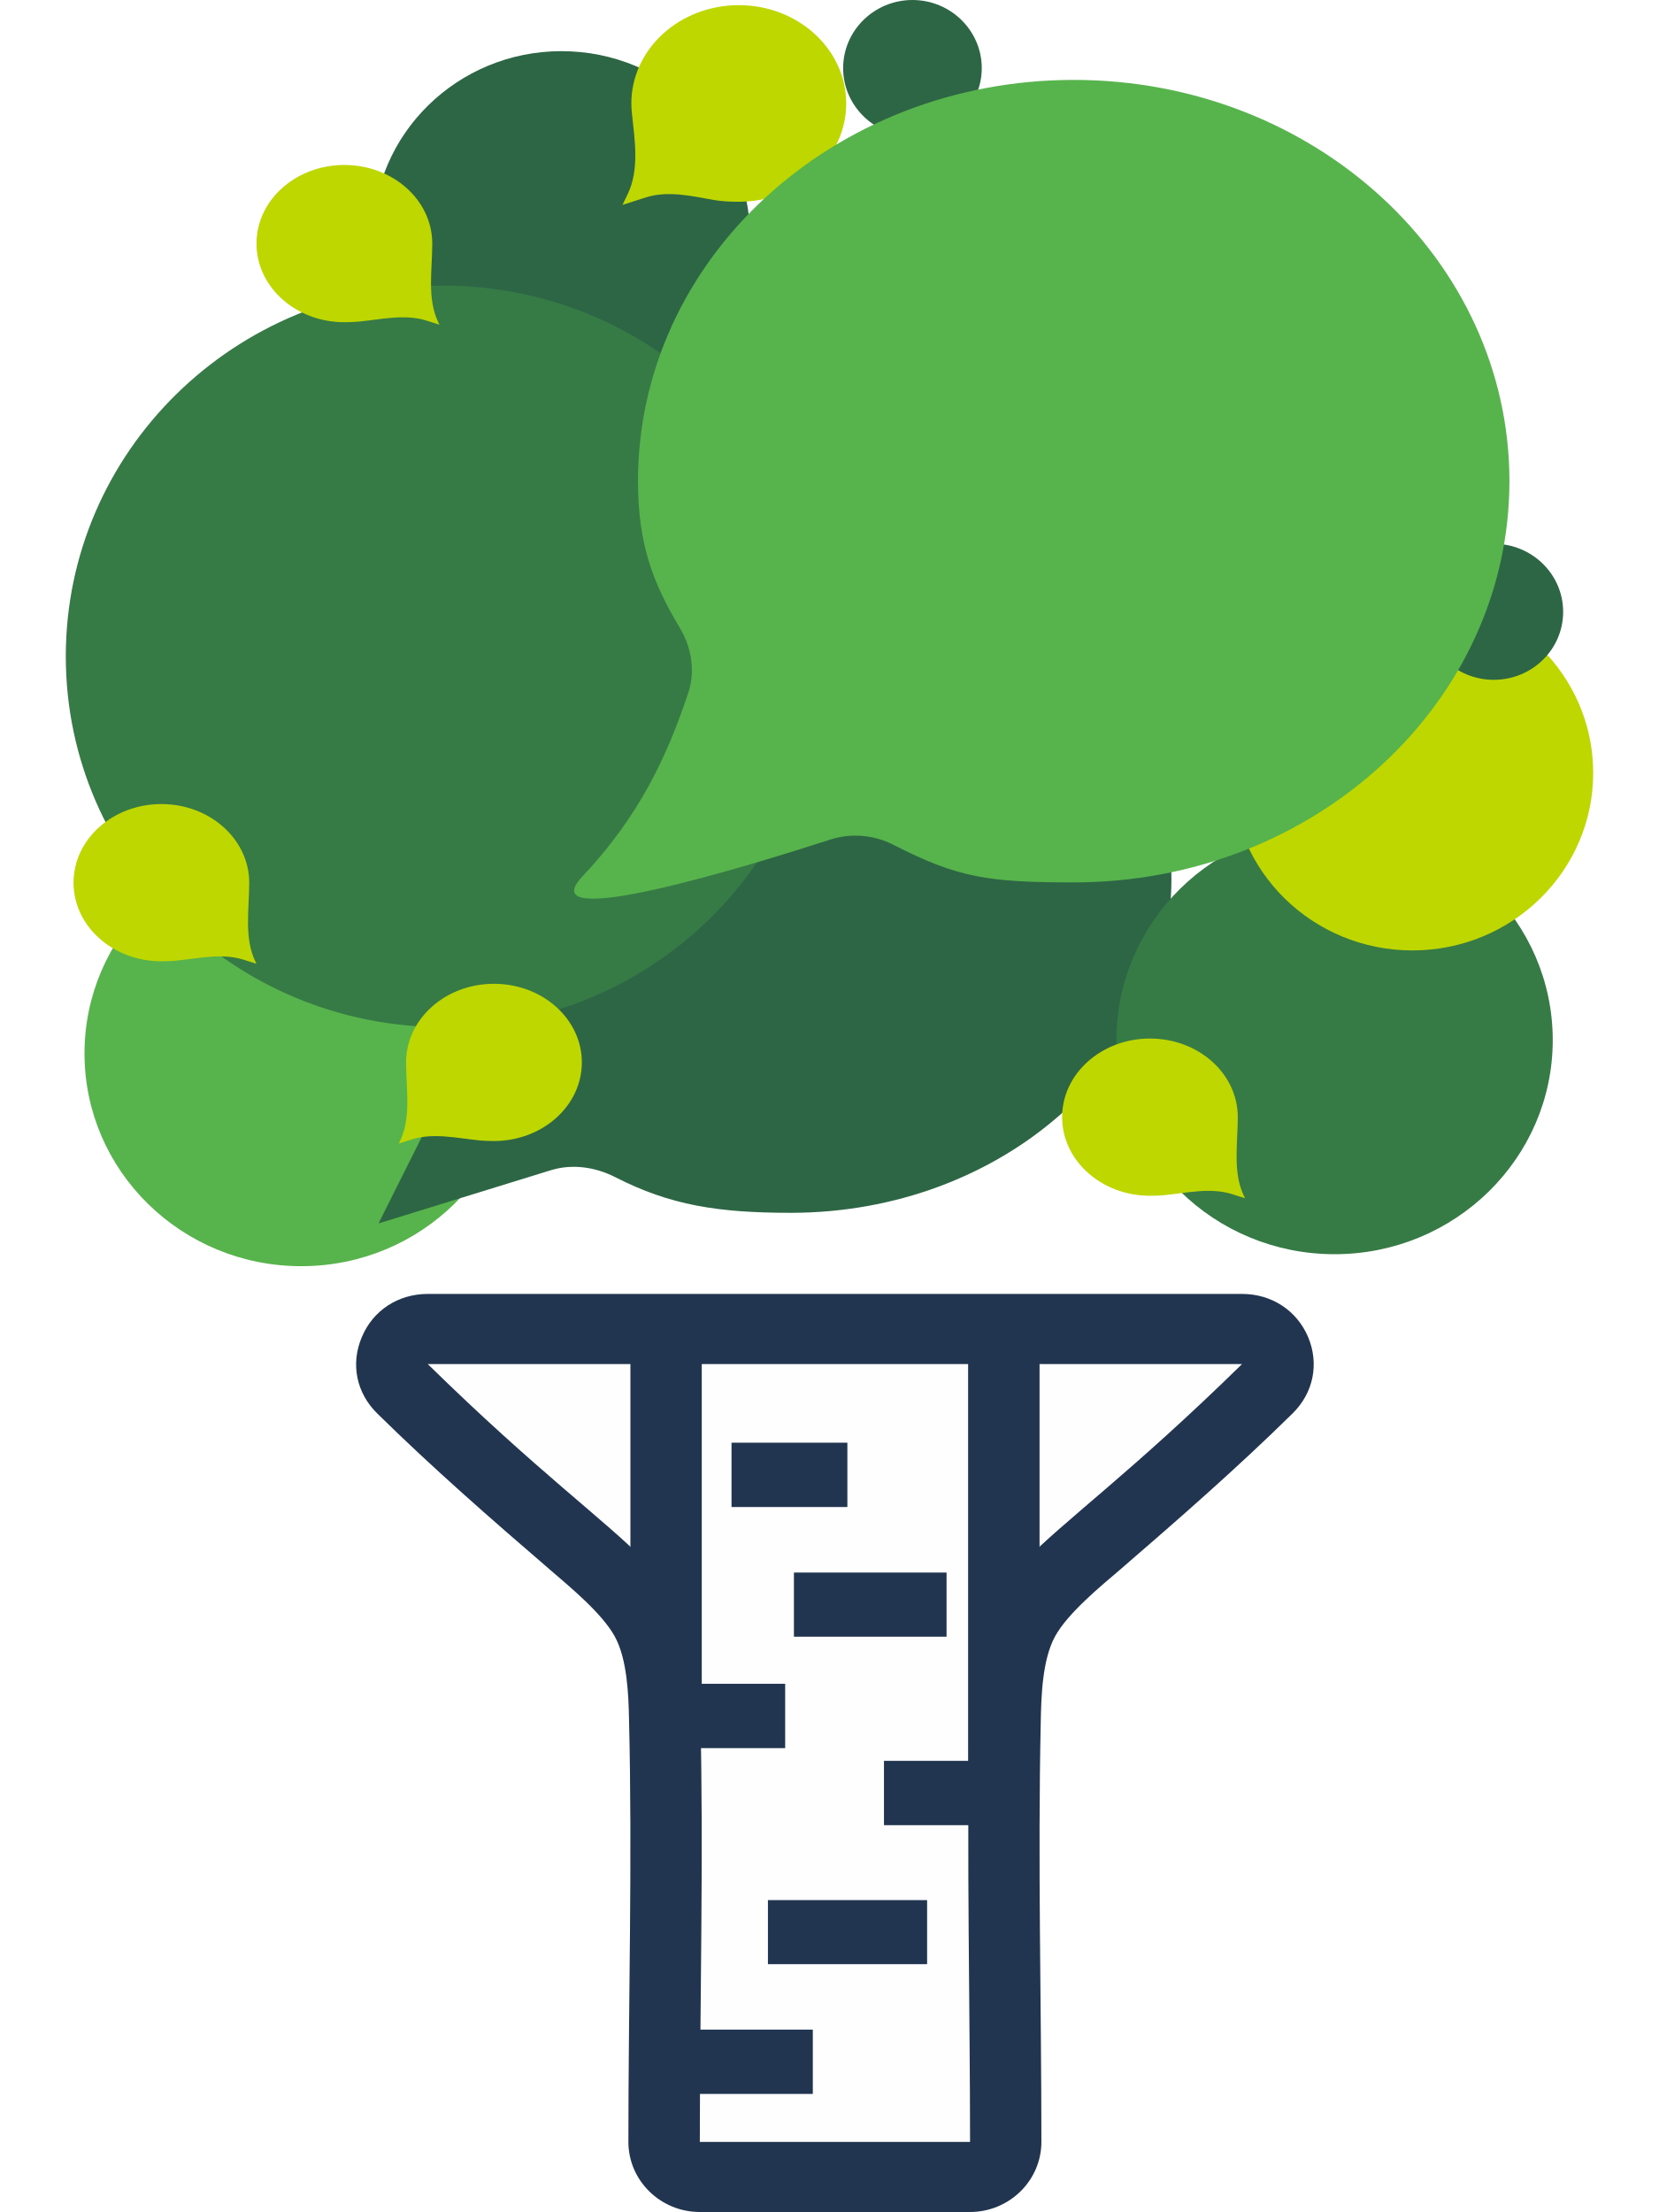
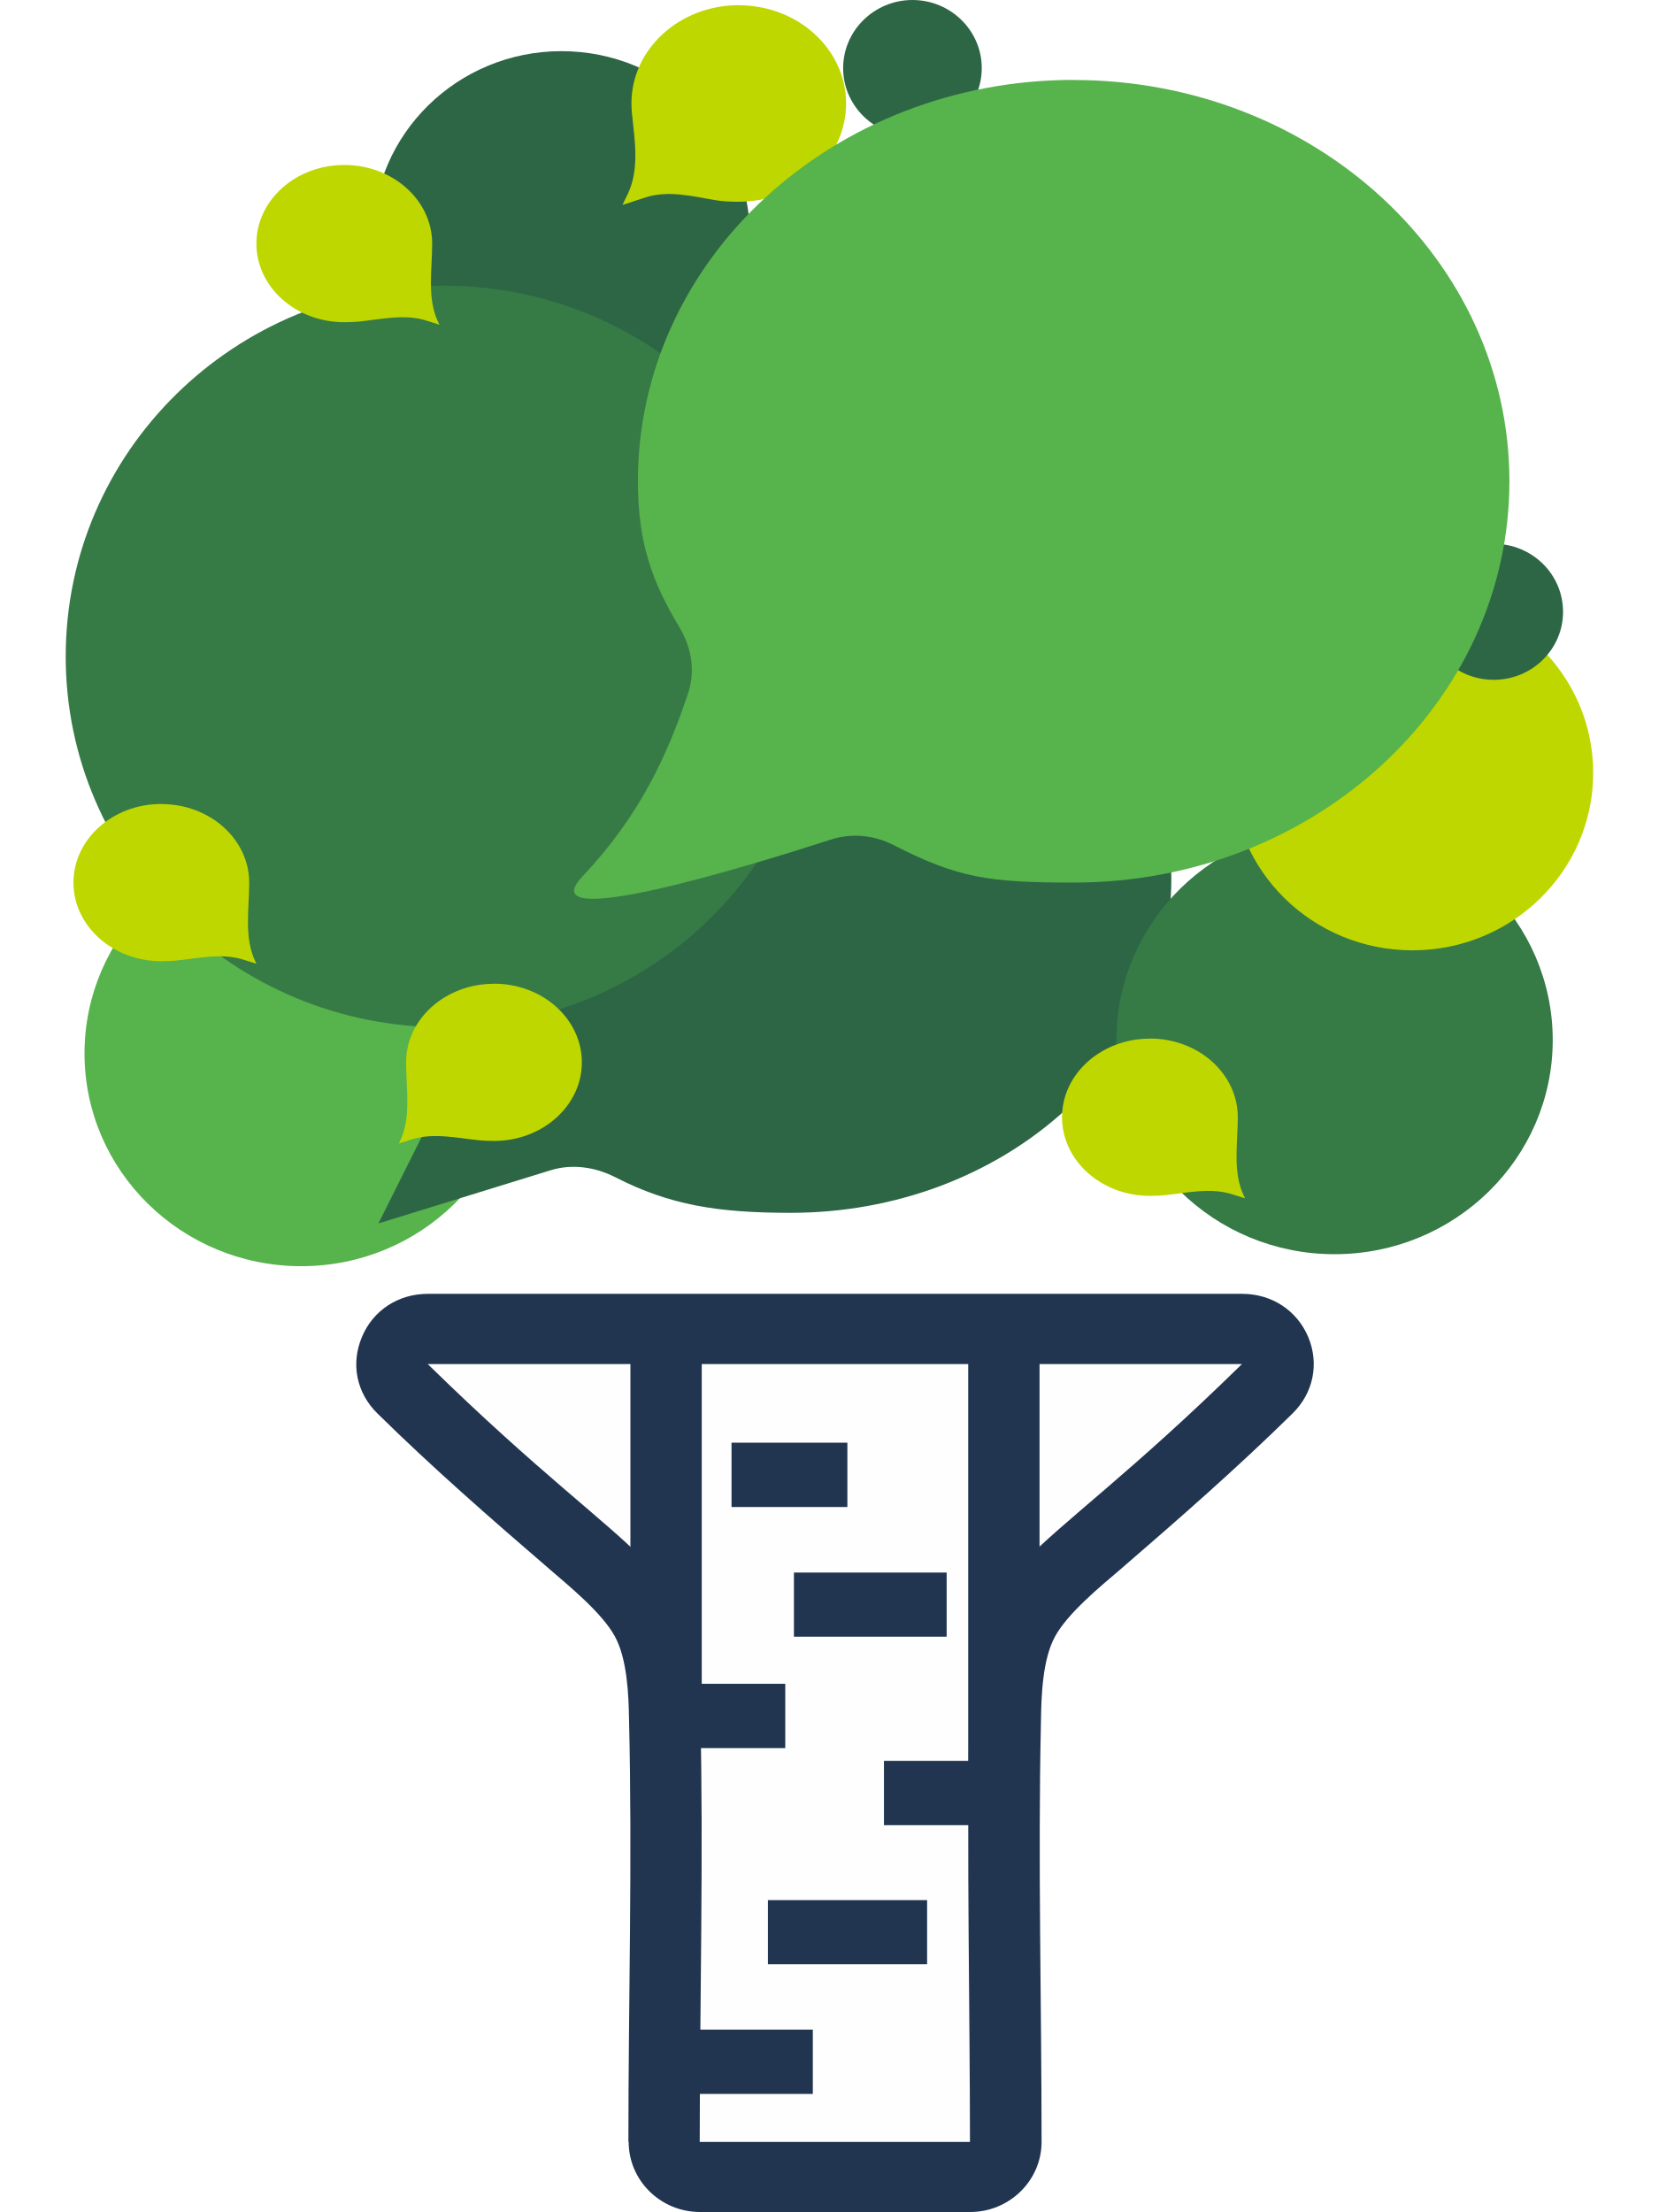
- <svg xmlns="http://www.w3.org/2000/svg" width="18" height="24" viewBox="0 0 18 24" fill="none">
-   <g id="ÐÐµÑÐµÐ·ÐºÐ°">
-     <path id="Vector" fill-rule="evenodd" clip-rule="evenodd" d="M3.269 9.12C4.566 9.12 5.618 10.154 5.618 11.43C5.618 12.704 4.566 13.738 3.269 13.738C1.969 13.738 0.917 12.704 0.917 11.43C0.917 10.154 1.969 9.12 3.269 9.12Z" fill="#57B34C" />
-     <path id="Vector_2" d="M8.579 5.907C6.298 5.907 4.448 7.53 4.448 9.533C4.448 10.045 4.57 10.531 4.789 10.972C4.927 11.248 4.958 11.574 4.82 11.85L4.107 13.274L5.976 12.697C6.209 12.625 6.46 12.662 6.677 12.773C7.271 13.077 7.793 13.159 8.579 13.159C10.861 13.159 12.71 11.536 12.71 9.533C12.71 7.53 10.861 5.907 8.579 5.907Z" fill="#2D6645" />
-     <path id="Vector_3" fill-rule="evenodd" clip-rule="evenodd" d="M6.818 23.239C6.818 21.714 6.862 20.184 6.825 18.661C6.82 18.388 6.805 18 6.67 17.755C6.531 17.502 6.178 17.213 5.96 17.025C5.318 16.472 4.698 15.931 4.094 15.337C3.866 15.114 3.802 14.797 3.926 14.507C4.047 14.217 4.321 14.039 4.641 14.039H13.476C13.796 14.039 14.07 14.217 14.193 14.507C14.315 14.797 14.251 15.114 14.023 15.337C13.419 15.931 12.799 16.472 12.157 17.027C11.939 17.213 11.586 17.502 11.447 17.755C11.308 18.009 11.297 18.41 11.292 18.687C11.259 20.204 11.299 21.723 11.299 23.239C11.299 23.66 10.95 24 10.524 24C9.547 24 8.57 24 7.593 24C7.167 24 6.818 23.66 6.818 23.239Z" fill="#213551" />
-     <path id="Vector_4" fill-rule="evenodd" clip-rule="evenodd" d="M4.641 14.8C7.039 17.151 7.557 16.878 7.599 18.642C7.635 20.072 7.593 21.805 7.593 23.24C8.572 23.24 9.545 23.24 10.525 23.24C10.525 21.814 10.487 20.093 10.518 18.672C10.556 16.878 11.065 17.164 13.476 14.8H9.411H8.707H4.641Z" fill="#FEFEFE" />
-     <path id="Vector_5" fill-rule="evenodd" clip-rule="evenodd" d="M14.48 8.96C15.786 8.96 16.847 10 16.847 11.285C16.847 12.568 15.786 13.608 14.48 13.608C13.174 13.608 12.113 12.568 12.113 11.285C12.113 10 13.174 8.96 14.48 8.96Z" fill="#367A46" />
-     <path id="Vector_6" fill-rule="evenodd" clip-rule="evenodd" d="M6.092 0.555C7.222 0.555 8.137 1.454 8.137 2.563C8.137 3.673 7.222 4.572 6.092 4.572C4.963 4.572 4.047 3.673 4.047 2.563C4.047 1.454 4.963 0.555 6.092 0.555Z" fill="#2D6645" />
-     <path id="Vector_7" fill-rule="evenodd" clip-rule="evenodd" d="M4.808 3.099C7.07 3.099 8.903 4.899 8.903 7.122C8.903 9.343 7.07 11.144 4.808 11.144C2.547 11.144 0.714 9.343 0.714 7.122C0.714 4.899 2.547 3.099 4.808 3.099Z" fill="#367A46" />
-     <path id="Vector_8" d="M8.016 0.056C7.372 0.056 6.85 0.534 6.85 1.123C6.85 1.158 6.852 1.192 6.856 1.226C6.887 1.522 6.939 1.837 6.811 2.105L6.754 2.223L7.004 2.143C7.245 2.065 7.503 2.127 7.752 2.171C7.831 2.184 7.916 2.189 8.016 2.189C8.659 2.189 9.181 1.712 9.181 1.123C9.181 0.534 8.659 0.056 8.016 0.056Z" fill="#BED700" />
-     <path id="Vector_9" fill-rule="evenodd" clip-rule="evenodd" d="M15.325 6.461C16.408 6.461 17.286 7.324 17.286 8.386C17.286 9.45 16.408 10.312 15.325 10.312C14.242 10.312 13.364 9.45 13.364 8.386C13.364 7.324 14.242 6.461 15.325 6.461Z" fill="#BED700" />
-     <path id="Vector_10" d="M5.359 10.674C4.833 10.674 4.406 11.056 4.406 11.527C4.406 11.816 4.465 12.127 4.337 12.387L4.327 12.407L4.47 12.362C4.707 12.288 4.962 12.35 5.209 12.374C5.255 12.378 5.304 12.38 5.359 12.38C5.886 12.38 6.313 11.998 6.313 11.527C6.313 11.056 5.886 10.674 5.359 10.674Z" fill="#BED700" />
-     <path id="Vector_11" d="M12.477 11.268C13.004 11.268 13.43 11.649 13.43 12.121C13.43 12.41 13.372 12.721 13.499 12.981L13.509 13.001L13.367 12.956C13.13 12.882 12.875 12.944 12.628 12.968C12.582 12.972 12.532 12.974 12.477 12.974C11.951 12.974 11.524 12.592 11.524 12.121C11.524 11.649 11.951 11.268 12.477 11.268Z" fill="#BED700" />
-     <path id="Vector_12" d="M1.751 8.724C2.277 8.724 2.704 9.106 2.704 9.577C2.704 9.866 2.646 10.177 2.773 10.437L2.783 10.457L2.64 10.412C2.403 10.338 2.149 10.4 1.902 10.424C1.856 10.428 1.806 10.43 1.751 10.43C1.224 10.43 0.798 10.048 0.798 9.577C0.798 9.106 1.224 8.724 1.751 8.724Z" fill="#BED700" />
-     <path id="Vector_13" d="M3.736 1.79C4.263 1.79 4.69 2.171 4.69 2.643C4.69 2.932 4.631 3.243 4.758 3.503L4.768 3.523L4.626 3.478C4.389 3.404 4.134 3.466 3.887 3.49C3.841 3.494 3.791 3.496 3.736 3.496C3.21 3.496 2.783 3.114 2.783 2.643C2.783 2.171 3.21 1.79 3.736 1.79Z" fill="#BED700" />
-     <path id="Vector_14" fill-rule="evenodd" clip-rule="evenodd" d="M9.9 0C10.315 0 10.652 0.332 10.652 0.739C10.652 1.146 10.315 1.478 9.9 1.478C9.485 1.478 9.148 1.146 9.148 0.739C9.148 0.332 9.485 0 9.9 0Z" fill="#2D6645" />
-     <path id="Vector_15" fill-rule="evenodd" clip-rule="evenodd" d="M16.207 5.9C16.622 5.9 16.96 6.23 16.96 6.639C16.96 7.047 16.622 7.376 16.207 7.376C15.793 7.376 15.455 7.047 15.455 6.639C15.455 6.23 15.793 5.9 16.207 5.9Z" fill="#2D6645" />
-     <path id="Vector_16" d="M11.649 0.867C9.038 0.867 6.922 2.816 6.922 5.22C6.922 5.897 7.079 6.316 7.374 6.809C7.503 7.023 7.546 7.279 7.468 7.516C7.238 8.207 6.934 8.857 6.321 9.507C5.736 10.127 8.095 9.405 9.013 9.108C9.238 9.036 9.483 9.059 9.693 9.166C10.391 9.523 10.72 9.574 11.649 9.574C14.261 9.574 16.377 7.625 16.377 5.22C16.377 2.816 14.261 0.867 11.649 0.867Z" fill="#57B34C" />
-     <path id="Vector_17" fill-rule="evenodd" clip-rule="evenodd" d="M7.094 22.021H8.819V22.719H7.094V22.021Z" fill="#213551" />
-     <path id="Vector_18" fill-rule="evenodd" clip-rule="evenodd" d="M8.332 20.616H10.059V21.311H8.332V20.616Z" fill="#213551" />
-     <path id="Vector_19" fill-rule="evenodd" clip-rule="evenodd" d="M9.591 19.105H10.917V19.803H9.591V19.105Z" fill="#213551" />
-     <path id="Vector_20" fill-rule="evenodd" clip-rule="evenodd" d="M7.194 18.269H8.519V18.967H7.194V18.269Z" fill="#213551" />
-     <path id="Vector_21" fill-rule="evenodd" clip-rule="evenodd" d="M8.614 17.062H10.27V17.758H8.614V17.062Z" fill="#213551" />
-     <path id="Vector_22" fill-rule="evenodd" clip-rule="evenodd" d="M7.937 15.653H9.194V16.351H7.937V15.653Z" fill="#213551" />
-     <path id="Vector_23" d="M7.614 14.55H6.84V18.301H7.614V14.55Z" fill="#213551" />
-     <path id="Vector_24" d="M11.279 14.737H10.504V19.159H11.279V14.737Z" fill="#213551" />
+ <svg xmlns="http://www.w3.org/2000/svg" fill="none" height="24" viewBox="0 0 18 24" width="18">
+   <path clip-rule="evenodd" d="m3.269 9.12c1.297 0 2.349 1.034 2.349 2.31 0 1.274-1.052 2.308-2.349 2.308-1.299 0-2.352-1.034-2.352-2.308 0-1.276 1.052-2.31 2.352-2.31z" fill="#57b34c" fill-rule="evenodd" />
+   <path d="m8.579 5.907c-2.282 0-4.131 1.623-4.131 3.626 0 .512.122.998.341 1.439.137.276.168.602.03.877l-.713 1.425 1.869-.577c.233-.072.484-.035.701.076.593.304 1.116.386 1.902.386 2.281 0 4.131-1.623 4.131-3.626s-1.85-3.626-4.131-3.626z" fill="#2d6645" />
+   <path clip-rule="evenodd" d="m6.818 23.239c0-1.526.044-3.055.007-4.579-.004-.273-.02-.661-.154-.906-.139-.254-.492-.542-.71-.73-.642-.553-1.262-1.094-1.866-1.688-.227-.223-.291-.539-.168-.83.121-.29.395-.468.715-.468h8.835c.32 0 .594.178.717.468.121.29.057.607-.17.83-.604.594-1.224 1.135-1.866 1.69-.218.186-.571.475-.71.728s-.15.654-.154.932c-.033 1.517.007 3.036.007 4.553 0 .42-.349.761-.774.761-.977 0-1.955 0-2.932 0-.426 0-.774-.34-.774-.761z" fill="#213551" fill-rule="evenodd" />
+   <path clip-rule="evenodd" d="m4.641 14.8c2.398 2.351 2.916 2.078 2.958 3.842.035 1.43-.007 3.164-.007 4.598h2.932c0-1.426-.037-3.146-.007-4.568.037-1.794.547-1.508 2.958-3.872h-4.066-.704z" fill="#fefefe" fill-rule="evenodd" />
+   <path clip-rule="evenodd" d="m14.48 8.96c1.306 0 2.367 1.04 2.367 2.325 0 1.283-1.061 2.323-2.367 2.323s-2.367-1.04-2.367-2.323c0-1.285 1.061-2.325 2.367-2.325z" fill="#367a46" fill-rule="evenodd" />
+   <path clip-rule="evenodd" d="m6.092.555c1.13 0 2.045.899 2.045 2.009 0 1.109-.916 2.009-2.045 2.009-1.13 0-2.045-.899-2.045-2.009 0-1.109.916-2.009 2.045-2.009z" fill="#2d6645" fill-rule="evenodd" />
+   <path clip-rule="evenodd" d="m4.808 3.099c2.261 0 4.095 1.801 4.095 4.024 0 2.221-1.833 4.022-4.095 4.022s-4.095-1.801-4.095-4.022c0-2.223 1.833-4.024 4.095-4.024z" fill="#367a46" fill-rule="evenodd" />
+   <path d="m8.016.056c-.644 0-1.165.477-1.165 1.066 0 .035.002.069.005.104.031.296.084.611-.045.879l-.057.118.25-.081c.241-.078.499-.015.748.028.078.014.163.019.263.019.643 0 1.165-.477 1.165-1.066 0-.589-.522-1.066-1.165-1.066z" fill="#bed700" />
+   <path clip-rule="evenodd" d="m15.325 6.461c1.083 0 1.961.862 1.961 1.924 0 1.064-.878 1.926-1.961 1.926s-1.961-.862-1.961-1.926c0-1.062.878-1.924 1.961-1.924z" fill="#bed700" fill-rule="evenodd" />
+   <path d="m5.359 10.674c-.527 0-.953.382-.953.853 0 .289.059.6-.069.86l-.01.02.143-.045c.237-.075.492-.013.739.011.046.004.096.006.151.006.527 0 .953-.382.953-.853s-.427-.853-.953-.853z" fill="#bed700" />
+   <path d="m12.477 11.268c.526 0 .953.382.953.853 0 .289-.059.6.069.86l.01.021-.143-.045c-.237-.075-.492-.013-.739.012-.046.004-.096.006-.151.006-.526 0-.953-.382-.953-.853s.427-.853.953-.853z" fill="#bed700" />
+   <path d="m1.751 8.724c.527 0 .953.382.953.853 0 .289-.059.6.069.86l.01.02-.143-.045c-.237-.075-.492-.013-.739.011-.046.004-.096.006-.151.006-.526 0-.953-.382-.953-.853 0-.471.427-.853.953-.853z" fill="#bed700" />
+   <path d="m3.736 1.79c.526 0 .953.382.953.853 0 .289-.059.6.069.86l.01.02-.143-.045c-.237-.075-.492-.013-.739.012-.046.004-.096.006-.151.006-.527 0-.953-.382-.953-.853s.427-.853.953-.853z" fill="#bed700" />
+   <path clip-rule="evenodd" d="m9.9 0c.415 0 .752.332.752.739 0 .407-.338.739-.752.739-.415 0-.752-.332-.752-.739 0-.407.338-.739.752-.739z" fill="#2d6645" fill-rule="evenodd" />
+   <path clip-rule="evenodd" d="m16.207 5.9c.415 0 .752.329.752.739 0 .407-.338.737-.752.737-.415 0-.752-.329-.752-.737 0-.41.338-.739.752-.739z" fill="#2d6645" fill-rule="evenodd" />
+   <path d="m11.649.867c-2.611 0-4.728 1.949-4.728 4.354 0 .676.157 1.096.453 1.589.128.214.172.47.093.707-.229.691-.534 1.341-1.146 1.991-.585.62 1.774-.101 2.692-.398.225-.073.469-.05.68.058.697.356 1.027.408 1.956.408 2.611 0 4.728-1.949 4.728-4.354 0-2.405-2.117-4.354-4.728-4.354z" fill="#57b34c" />
+   <g fill="#213551">
+     <path clip-rule="evenodd" d="m7.094 22.021h1.725v.698h-1.725z" fill-rule="evenodd" />
+     <path clip-rule="evenodd" d="m8.332 20.616h1.727v.696h-1.727z" fill-rule="evenodd" />
+     <path clip-rule="evenodd" d="m9.591 19.105h1.326v.698h-1.326z" fill-rule="evenodd" />
+     <path clip-rule="evenodd" d="m7.194 18.269h1.326v.698h-1.326z" fill-rule="evenodd" />
+     <path clip-rule="evenodd" d="m8.614 17.062h1.657v.696h-1.657z" fill-rule="evenodd" />
+     <path clip-rule="evenodd" d="m7.937 15.653h1.257v.698h-1.257z" fill-rule="evenodd" />
+     <path d="m7.614 14.55h-.774v3.751h.774z" />
+     <path d="m11.279 14.737h-.774v4.423h.774z" />
  </g>
</svg>
